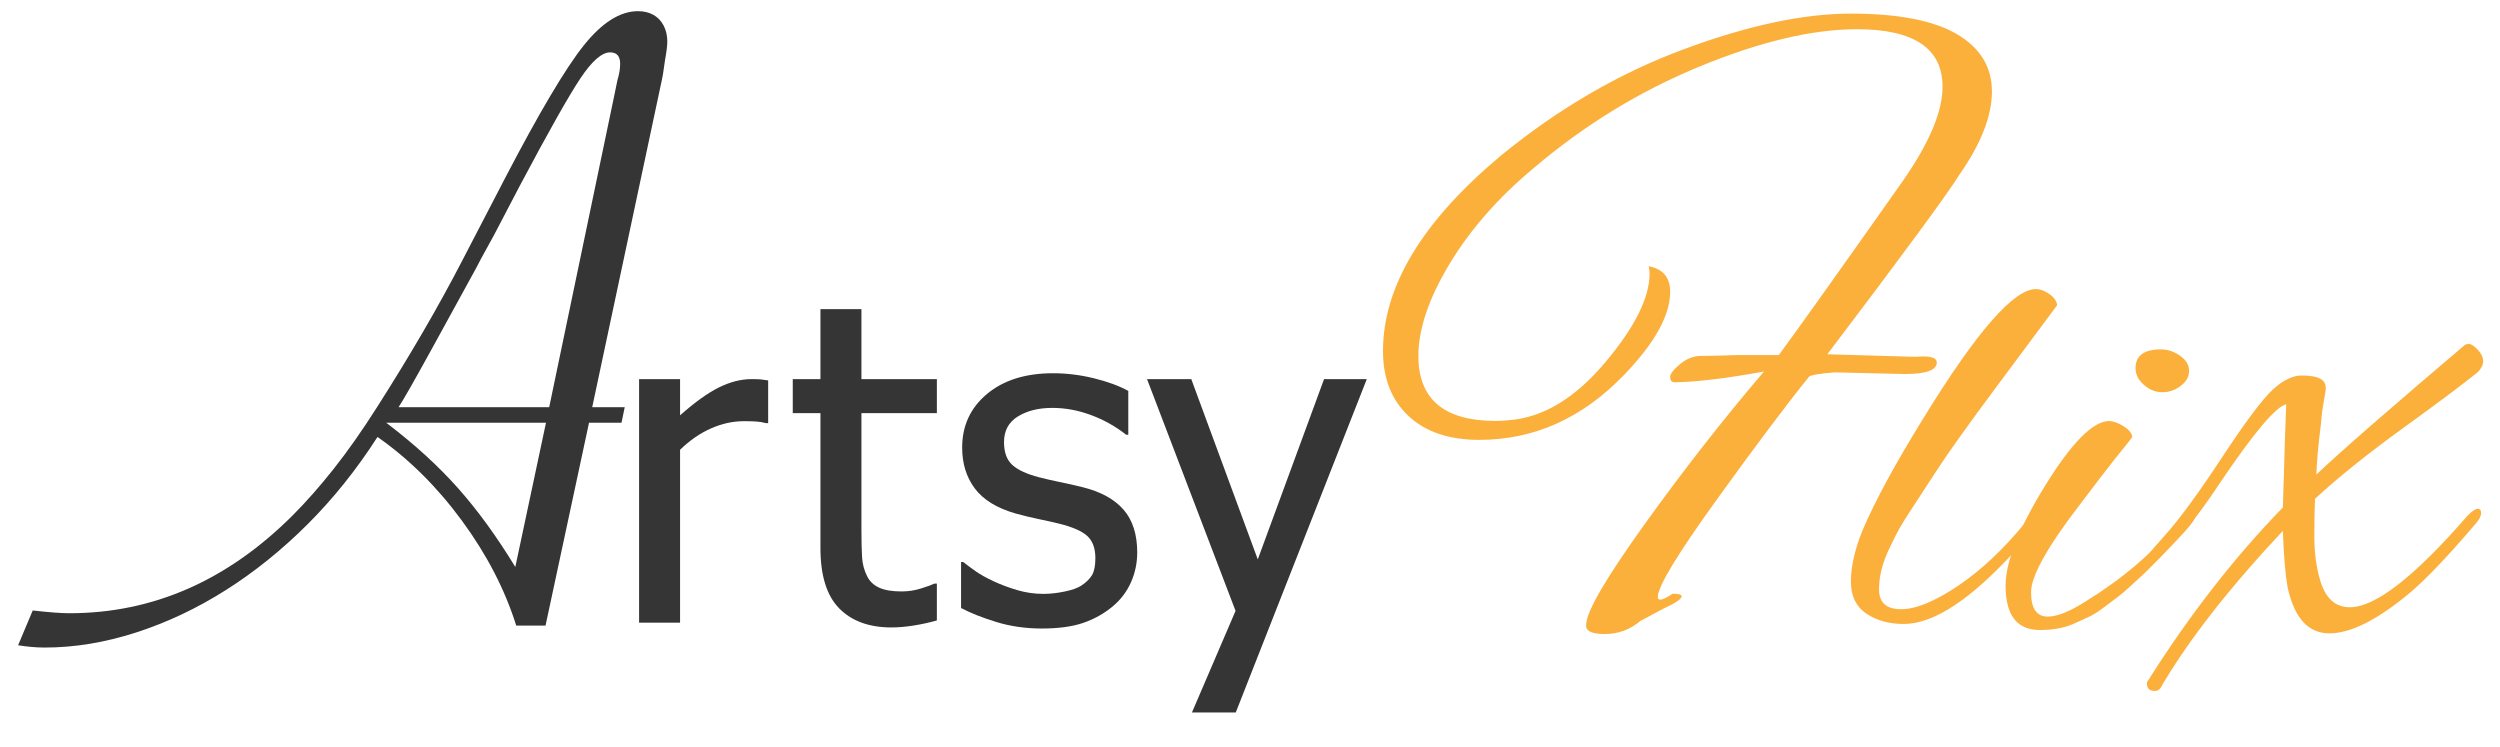
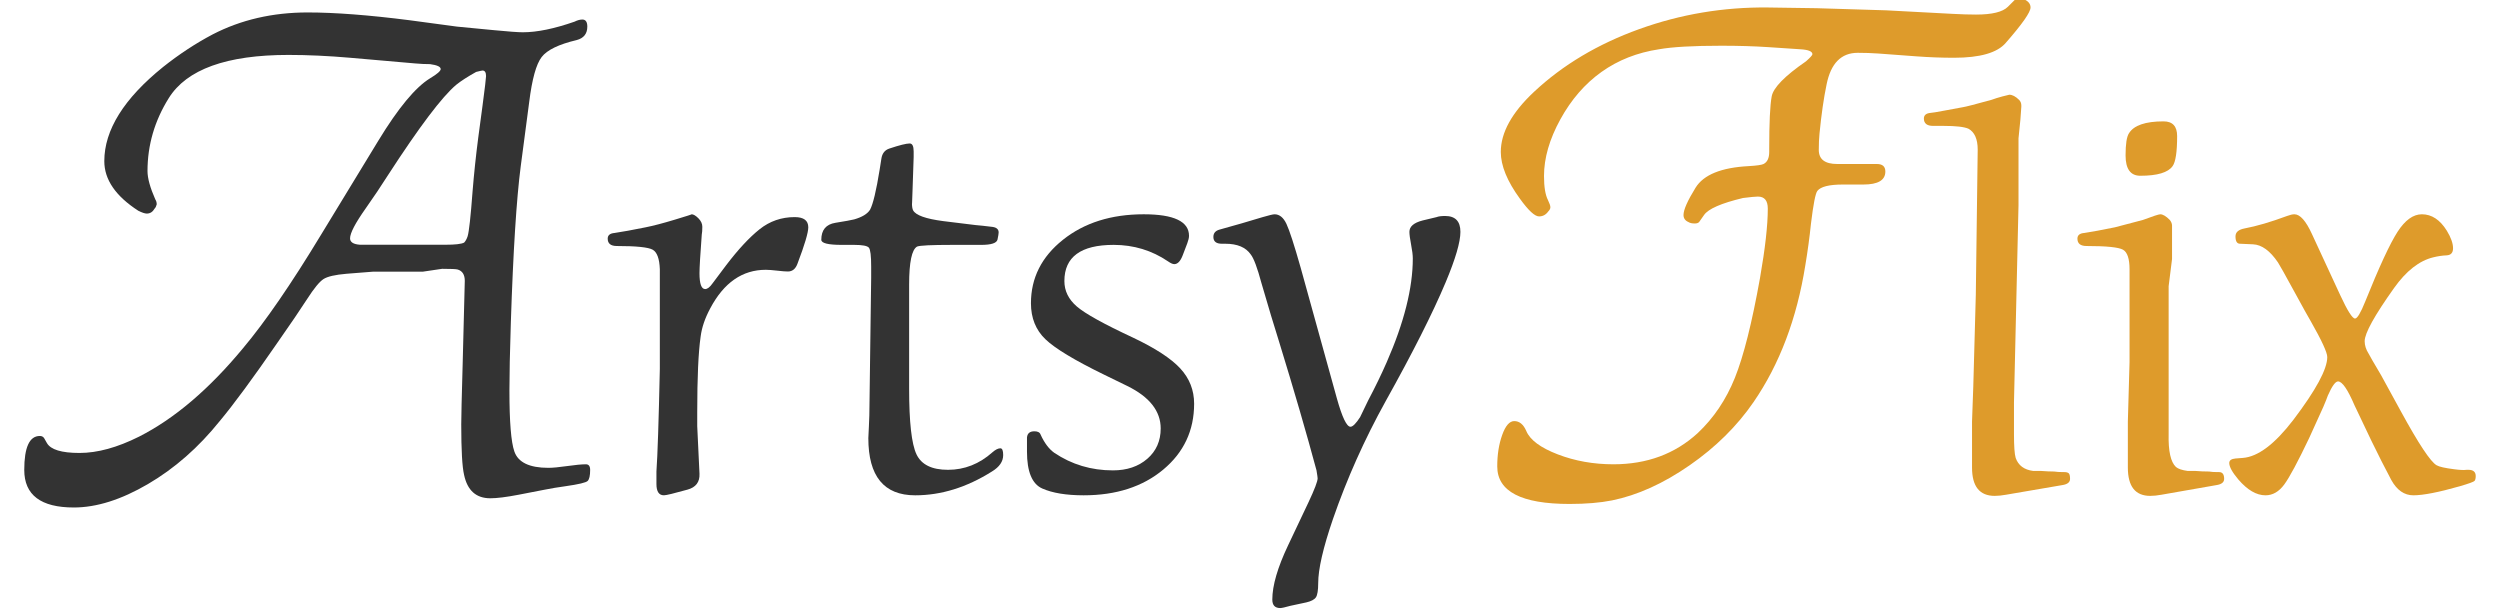
- <svg xmlns="http://www.w3.org/2000/svg" version="1.1" id="Layer_1" x="0px" y="0px" width="320.5px" height="95.75px" viewBox="0 0 320.5 95.75" enable-background="new 0 0 320.5 95.75" xml:space="preserve">
+ <svg xmlns="http://www.w3.org/2000/svg" version="1.1" id="Layer_1" x="0px" y="0px" width="426.75px" height="104.75px" viewBox="0 0 426.75 104.75" enable-background="new 0 0 426.75 104.75" xml:space="preserve">
  <g>
-     <path fill="#353535" d="M75.513,54.197l-5.576,26.002H66.18c-1.448-4.617-3.767-9.098-6.956-13.441   c-3.19-4.344-6.8-7.924-10.829-10.74c-2.662,4.146-5.635,7.865-8.922,11.152c-3.286,3.285-6.779,6.104-10.477,8.451   c-3.697,2.348-7.542,4.168-11.534,5.459c-3.991,1.291-7.904,1.936-11.739,1.936c-1.056,0-2.191-0.098-3.404-0.293l1.878-4.461   c2.075,0.234,3.639,0.354,4.695,0.354c10.72,0,20.27-4.188,28.643-12.561c1.722-1.723,3.472-3.709,5.253-5.957   c1.781-2.25,3.63-4.883,5.547-7.896C52.6,45.51,56.24,39.251,59.253,33.42l5.518-10.624c4.343-8.334,7.688-13.977,10.036-16.933   c2.349-2.954,4.675-4.431,6.985-4.431c0.743,0,1.399,0.156,1.966,0.469c0.566,0.314,1.006,0.773,1.321,1.38   c0.312,0.607,0.469,1.282,0.469,2.025c0,0.548-0.098,1.35-0.293,2.406c-0.197,1.408-0.314,2.171-0.352,2.289l-8.981,42.201h4.168   l-0.412,1.995H75.513z M69.995,54.197H49.511l0.235,0.176c3.482,2.662,6.476,5.4,8.98,8.218c2.503,2.817,4.95,6.183,7.337,10.095   L69.995,54.197z M51.096,52.202h19.311l8.334-39.913c0.272-1.291,0.411-1.957,0.411-1.995c0.234-0.782,0.352-1.487,0.352-2.113   c0-0.978-0.431-1.468-1.291-1.468c-1.056,0-2.328,1.115-3.815,3.346c-1.488,2.23-4.071,6.808-7.748,13.735   c-0.549,1.056-1.665,3.19-3.346,6.397c-1.408,2.544-2.172,3.953-2.289,4.226L55.38,44.689   C53.033,48.954,51.603,51.459,51.096,52.202z" />
-     <path fill="#353535" d="M98.478,54.248h-0.28c-0.392-0.112-0.807-0.182-1.244-0.209c-0.438-0.029-0.964-0.043-1.579-0.043   c-1.417,0-2.823,0.309-4.221,0.923c-1.397,0.614-2.721,1.528-3.969,2.739v22.164h-5.254V48.602h5.254v4.64   c1.919-1.694,3.592-2.894,5.017-3.591c1.425-0.699,2.809-1.049,4.151-1.049c0.54,0,0.945,0.015,1.216,0.041   c0.27,0.028,0.573,0.07,0.909,0.127V54.248z" />
-     <path fill="#353535" d="M114.293,80.438c-2.87,0-5.105-0.815-6.708-2.445c-1.602-1.631-2.404-4.206-2.404-7.729V52.962h-3.549   v-4.358h3.549V39.63h5.255v8.972h9.671v4.359h-9.671v14.842c0,1.586,0.028,2.805,0.083,3.661c0.057,0.858,0.27,1.659,0.644,2.403   c0.316,0.652,0.829,1.142,1.537,1.468c0.708,0.327,1.667,0.488,2.878,0.488c0.857,0,1.687-0.125,2.487-0.378   c0.802-0.25,1.379-0.461,1.733-0.629h0.308v4.726c-0.988,0.278-1.989,0.498-3.005,0.656   C116.086,80.357,115.15,80.438,114.293,80.438z" />
-     <path fill="#353535" d="M133.578,80.576c-2.087,0-4.039-0.279-5.855-0.838c-1.817-0.561-3.322-1.156-4.514-1.789v-5.897h0.279   c0.448,0.354,0.973,0.746,1.58,1.175c0.604,0.428,1.412,0.875,2.417,1.34c0.895,0.412,1.877,0.775,2.949,1.091   c1.071,0.317,2.185,0.477,3.341,0.477c0.838,0,1.732-0.098,2.682-0.294c0.951-0.195,1.659-0.441,2.125-0.74   c0.652-0.428,1.123-0.885,1.412-1.369c0.288-0.483,0.433-1.211,0.433-2.181c0-1.248-0.34-2.188-1.021-2.823   c-0.68-0.633-1.886-1.164-3.619-1.593c-0.67-0.168-1.547-0.362-2.627-0.588c-1.081-0.223-2.078-0.465-2.991-0.726   c-2.385-0.688-4.118-1.756-5.199-3.2c-1.08-1.443-1.621-3.19-1.621-5.24c0-2.813,1.062-5.104,3.186-6.877   c2.125-1.771,4.947-2.655,8.469-2.655c1.732,0,3.474,0.215,5.226,0.643c1.751,0.43,3.224,0.969,4.417,1.622v5.617h-0.28   c-1.342-1.062-2.837-1.9-4.486-2.516s-3.312-0.923-4.989-0.923c-1.733,0-3.196,0.362-4.388,1.09   c-1.193,0.728-1.789,1.827-1.789,3.3c0,1.305,0.354,2.276,1.062,2.92c0.708,0.643,1.845,1.17,3.41,1.58   c0.782,0.205,1.653,0.403,2.613,0.602c0.959,0.193,1.97,0.424,3.032,0.684c2.311,0.578,4.048,1.537,5.213,2.879   s1.747,3.168,1.747,5.479c0,1.341-0.266,2.612-0.797,3.813c-0.531,1.202-1.309,2.232-2.333,3.09   c-1.118,0.932-2.381,1.64-3.787,2.123C137.467,80.334,135.703,80.576,133.578,80.576z" />
-     <path fill="#353535" d="M175.223,48.604l-16.797,42.732h-5.618l5.59-13.023L147.05,48.604h5.673l8.524,23.113l8.497-23.113H175.223   z" />
-     <path fill="#FBB03B" d="M234.264,45.417c6.82,0.211,10.426,0.315,10.814,0.315c0.385,0,0.613,0,0.684,0   c1.688-0.137,2.533,0.106,2.533,0.741c0,0.985-1.373,1.476-4.115,1.476l-8.967-0.211c-1.83,0.143-2.92,0.317-3.27,0.528   c-2.955,3.656-6.93,8.95-11.922,15.876c-4.996,6.928-7.49,11.06-7.49,12.396c0,0.562,0.633,0.422,1.898-0.422   c0.771,0,1.159,0.106,1.159,0.315c0,0.353-0.774,0.881-2.319,1.584l-2.955,1.582c-1.336,1.125-2.866,1.688-4.588,1.688   c-1.725,0-2.516-0.422-2.373-1.267c0.068-1.688,2.564-5.961,7.487-12.815c4.925-6.858,10.021-13.384,15.3-19.572   c-5.064,0.917-8.935,1.373-11.605,1.373c-0.281-0.069-0.422-0.299-0.422-0.687c0-0.385,0.422-0.93,1.268-1.635   c0.842-0.702,1.74-1.055,2.688-1.055c0.951,0,2.48-0.033,4.591-0.105h5.381c2.39-3.234,7.701-10.69,15.931-22.364   c3.375-4.854,5.062-8.862,5.062-12.027c0-4.922-3.656-7.384-10.97-7.384c-5.699,0-12.397,1.583-20.1,4.748   c-7.701,3.165-14.785,7.49-21.255,12.976c-4.573,3.798-8.194,7.912-10.866,12.342c-2.672,4.432-4.008,8.372-4.008,11.816   c0,5.558,3.305,8.335,9.915,8.335c0.562,0,1.16-0.035,1.793-0.105c4.289-0.354,8.351-2.795,12.185-7.333   c3.832-4.535,5.748-8.35,5.748-11.445c0-0.281-0.035-0.598-0.104-0.949c1.83,0.352,2.743,1.441,2.743,3.269   c0,3.026-1.971,6.578-5.907,10.657c-5.345,5.556-11.534,8.334-18.565,8.334c-3.867,0-6.894-1.021-9.072-3.062   c-2.18-2.037-3.271-4.815-3.271-8.333c0-8.299,5.063-16.668,15.19-25.107c7.313-5.978,15.087-10.497,23.314-13.556   c8.229-3.06,15.383-4.589,21.469-4.589c6.082,0,10.617,0.88,13.607,2.637c2.988,1.759,4.484,4.204,4.484,7.332   c0,3.131-1.373,6.664-4.115,10.603C249.631,24.917,243.969,32.618,234.264,45.417z" />
-     <path fill="#FBB03B" d="M240.891,75.527c0,1.719,0.943,2.576,2.834,2.576c1.887,0,4.32-1,7.299-3.004   c2.974-2.002,5.865-4.724,8.67-8.158c0.688-0.914,1.23-1.373,1.633-1.373s0.601,0.173,0.601,0.516c0,0.344-1.174,1.832-3.521,4.464   c-5.725,6.298-10.506,9.445-14.34,9.445c-1.887,0-3.489-0.442-4.807-1.329c-1.318-0.889-1.975-2.262-1.975-4.121   c0-1.861,0.482-4.021,1.459-6.484c1.66-3.892,4.32-8.785,7.984-14.684c6.696-10.874,11.447-16.312,14.254-16.312   c0.57,0,1.158,0.215,1.76,0.644c0.602,0.43,0.93,0.902,0.988,1.417c-1.318,1.775-3.853,5.181-7.601,10.218   c-3.75,5.037-6.34,8.656-7.771,10.86c-1.432,2.204-2.506,3.851-3.221,4.938c-0.716,1.086-1.242,1.93-1.588,2.531   c-0.343,0.602-0.744,1.391-1.201,2.361C241.375,71.98,240.891,73.811,240.891,75.527z" />
-     <path fill="#FBB03B" d="M261.498,80.768c-2.92,0-4.381-1.891-4.381-5.668c0-3.092,1.689-7.369,5.066-12.836   s6.098-8.229,8.156-8.287c0.571,0,1.215,0.229,1.934,0.688c0.715,0.459,1.072,0.917,1.072,1.374   c-0.287,0.4-0.633,0.845-1.031,1.331c-0.4,0.487-0.83,1.016-1.287,1.588c-0.459,0.574-1.088,1.39-1.889,2.446   c-0.803,1.062-1.576,2.076-2.318,3.05c-4.293,5.553-6.439,9.373-6.439,11.461c0,2.092,0.717,3.135,2.146,3.135   c1.203,0,2.834-0.655,4.895-1.975c4.809-2.978,8.613-6.238,11.42-9.788c1.029-1.316,1.729-1.977,2.102-1.977   s0.561,0.23,0.561,0.688c0,0.459-0.659,1.373-1.977,2.747c-1.315,1.376-2.36,2.463-3.133,3.263   c-0.772,0.804-1.303,1.332-1.588,1.591c-0.287,0.256-0.815,0.743-1.59,1.459c-0.773,0.715-1.361,1.217-1.76,1.504   c-0.4,0.285-0.975,0.715-1.717,1.287c-0.746,0.571-1.403,0.985-1.975,1.243c-0.572,0.259-1.232,0.56-1.977,0.901   C264.59,80.51,263.156,80.768,261.498,80.768z M279.484,45.606c0.771,0.545,1.158,1.188,1.158,1.932s-0.355,1.388-1.072,1.933   c-0.717,0.543-1.502,0.814-2.361,0.814c-0.857,0-1.646-0.312-2.361-0.943s-1.072-1.345-1.072-2.147   c0-1.602,1.086-2.404,3.263-2.404C277.896,44.791,278.713,45.063,279.484,45.606z" />
-     <path fill="#FBB03B" d="M308.893,76.043c-4.123,3.436-7.543,5.152-10.262,5.152s-4.507-1.975-5.365-5.924   c-0.287-1.603-0.488-4.006-0.602-7.215c-6.984,7.442-12.221,14.168-15.712,20.18c-0.173,0.227-0.399,0.344-0.688,0.344   c-0.687,0-1.029-0.316-1.029-0.945c0-0.172,0.057-0.316,0.172-0.43c5.322-8.413,11.074-15.798,17.258-22.152   c0.229-7.841,0.372-12.248,0.428-13.223c-1.316,0.288-4.119,3.605-8.412,9.961c-2.119,3.207-3.979,5.666-5.582,7.385   c-1.603,1.717-2.561,2.705-2.877,2.961c-0.312,0.258-0.629,0.389-0.941,0.389c-0.314,0-0.473-0.145-0.473-0.432   c0-0.285,0.916-1.445,2.746-3.477c1.83-2.032,4.264-5.354,7.297-9.96c3.034-4.607,5.209-7.513,6.527-8.716   c1.314-1.202,2.547-1.802,3.691-1.802c1.144,0,1.976,0.158,2.488,0.472c0.518,0.313,0.7,0.857,0.56,1.631   c-0.144,0.773-0.259,1.447-0.343,2.018c-0.086,0.574-0.158,1.232-0.217,1.977c-0.343,2.689-0.545,4.894-0.601,6.609   c2.806-2.688,9.129-8.213,18.976-16.57c0.113-0.114,0.313-0.172,0.602-0.172c0.285,0,0.658,0.245,1.115,0.729   c0.459,0.487,0.688,0.975,0.688,1.46c0,0.487-0.229,0.96-0.688,1.417c-1.832,1.49-5.021,3.878-9.572,7.169   c-4.551,3.293-8.314,6.312-11.291,9.061c-0.059,1.201-0.086,2.83-0.086,4.894c0,2.06,0.258,3.949,0.773,5.666   c0.686,2.231,1.944,3.351,3.776,3.351c3.263,0,8.299-3.92,15.112-11.765c0.57-0.571,1-0.858,1.285-0.858   c0.287,0,0.431,0.186,0.431,0.558c0,0.374-0.229,0.815-0.687,1.333C313.844,71.294,311.008,74.271,308.893,76.043z" />
+     <path fill="#333333" d="M100.739,80.221c0,0.967-0.142,1.594-0.423,1.875c-0.283,0.283-1.553,0.584-3.808,0.904   c-1.209,0.164-2.418,0.365-3.627,0.607l-4.353,0.844c-2.097,0.404-3.709,0.604-4.836,0.604c-2.418,0-3.91-1.332-4.474-4   c-0.323-1.373-0.483-4.244-0.483-8.611c0-1.213,0.079-4.646,0.242-10.307l0.362-14.19c0-1.05-0.403-1.696-1.208-1.939   c-0.243-0.08-1.131-0.121-2.661-0.121l-3.264,0.483h-4.109h-4.354l-4.594,0.362c-1.935,0.163-3.245,0.465-3.93,0.906   c-0.685,0.444-1.612,1.573-2.779,3.387c-1.17,1.813-2.883,4.333-5.139,7.555c-4.109,5.965-7.374,10.396-9.793,13.299   c-3.626,4.516-7.718,8.1-12.27,10.76c-4.556,2.66-8.765,3.99-12.635,3.99c-5.64,0-8.462-2.139-8.462-6.408   c0-3.869,0.888-5.801,2.659-5.801c0.322,0,0.565,0.119,0.726,0.361l0.483,0.848c0.645,1.127,2.497,1.691,5.562,1.691   c3.062,0,6.447-0.926,10.155-2.781c6.045-3.062,11.968-8.1,17.771-15.113c3.787-4.512,8.222-10.959,13.298-19.343l9.793-16.078   c3.385-5.561,6.326-9.106,8.826-10.639c1.209-0.725,1.812-1.25,1.812-1.571c0-0.403-0.604-0.684-1.812-0.847   c-0.809,0-1.653-0.041-2.54-0.12L59.756,9.859c-3.707-0.32-7.213-0.483-10.518-0.483c-10.561,0-17.369,2.46-20.432,7.375   c-2.418,3.869-3.627,8.021-3.627,12.452c0,1.209,0.441,2.822,1.331,4.835c0.16,0.242,0.241,0.525,0.241,0.847   c-0.081,0.324-0.202,0.565-0.363,0.726c-0.323,0.564-0.768,0.847-1.329,0.847c-0.323,0-0.808-0.161-1.451-0.483   c-3.868-2.497-5.803-5.32-5.803-8.463c0-5.319,3.344-10.678,10.034-16.078c2.739-2.178,5.561-4.029,8.463-5.562   c4.835-2.496,10.234-3.747,16.199-3.747c4.674,0,10.478,0.443,17.409,1.329c2.337,0.324,5.036,0.687,8.1,1.089l6.287,0.604   c2.497,0.241,4.149,0.363,4.956,0.363c2.418,0,5.359-0.605,8.825-1.813c0.484-0.243,0.926-0.363,1.331-0.363   c0.562,0,0.846,0.403,0.846,1.209c0,1.209-0.605,1.976-1.813,2.296c-3.064,0.726-5.06,1.693-5.984,2.902   c-0.928,1.209-1.633,3.747-2.116,7.616l-1.45,11.002c-0.727,5.562-1.29,14.467-1.692,26.717c-0.163,4.998-0.241,8.867-0.241,11.607   c0,5.318,0.28,8.783,0.846,10.395c0.644,1.857,2.579,2.781,5.803,2.781c0.726,0,1.792-0.1,3.204-0.301   c1.409-0.201,2.478-0.303,3.204-0.303C100.497,79.254,100.739,79.576,100.739,80.221z M82.968,13c0-0.643-0.201-0.963-0.604-0.963   c-0.081,0-0.444,0.079-1.088,0.242c-1.451,0.81-2.581,1.537-3.386,2.185c-2.418,2.024-6.328,7.204-11.727,15.538   c-1.129,1.779-2.378,3.643-3.748,5.584c-1.773,2.509-2.659,4.21-2.659,5.099c0,0.647,0.562,1.013,1.692,1.092h2.297H71   c0.804,0,2.215,0,4.23,0h0.846c1.611,0,2.66-0.119,3.144-0.361c0.242-0.24,0.442-0.6,0.604-1.084   c0.242-0.8,0.523-3.369,0.847-7.704c0.241-2.971,0.562-6.021,0.968-9.152l0.725-5.418C82.767,15.006,82.968,13.321,82.968,13z" />
+     <path fill="#333333" d="M137.974,38.801c0,0.903-0.612,2.968-1.836,6.19c-0.325,0.903-0.871,1.354-1.646,1.354   c-0.386,0-0.999-0.047-1.837-0.145c-0.839-0.097-1.483-0.146-1.935-0.146c-3.998,0-7.156,2.192-9.479,6.577   c-0.903,1.677-1.45,3.288-1.645,4.836c-0.386,2.707-0.579,6.996-0.579,12.863v2.418l0.386,8.123   c0.063,1.42-0.622,2.322-2.057,2.711c-2.288,0.643-3.627,0.965-4.019,0.965c-0.85,0-1.274-0.645-1.274-1.934v-2.127   c0.193-2.709,0.388-8.543,0.581-17.508V50.021v-4.062c-0.067-1.804-0.475-2.916-1.224-3.337c-0.749-0.418-2.786-0.628-6.111-0.628   c-1.043,0-1.564-0.418-1.564-1.258c0-0.58,0.388-0.901,1.161-0.967c0.45-0.064,1.225-0.193,2.32-0.388l2.999-0.58   c1.289-0.257,2.95-0.69,4.981-1.306c2.031-0.611,2.981-0.918,2.854-0.918c0.321,0,0.708,0.227,1.16,0.677   c0.449,0.451,0.677,0.936,0.677,1.45c0,0.581-0.033,1.032-0.097,1.354c-0.259,3.483-0.388,5.675-0.388,6.577   c0,1.806,0.323,2.708,0.968,2.708c0.387,0,0.806-0.321,1.257-0.967l2.322-3.094c2.062-2.709,3.965-4.755,5.705-6.143   c1.741-1.385,3.739-2.08,5.997-2.08C137.2,37.06,137.974,37.641,137.974,38.801z" />
+     <path fill="#333333" d="M171.243,77.684c0,1.096-0.642,2.029-1.926,2.805c-4.302,2.707-8.669,4.061-13.098,4.061   c-5.331,0-7.994-3.254-7.994-9.768c0-0.129,0.032-0.805,0.097-2.031c0.063-1.225,0.097-2.418,0.097-3.578l0.29-21.762v-1.935   c0-1.804-0.13-2.868-0.387-3.191c-0.259-0.323-1.098-0.484-2.515-0.484h-2.127c-2.322,0-3.483-0.289-3.483-0.87   c0-1.676,0.806-2.643,2.418-2.9c1.611-0.257,2.676-0.451,3.192-0.581c1.354-0.388,2.256-0.935,2.709-1.646   c0.515-0.966,1.062-3.254,1.643-6.865l0.29-1.837c0.129-0.904,0.58-1.483,1.354-1.741c1.741-0.581,2.901-0.871,3.481-0.871   c0.45,0,0.677,0.452,0.677,1.354v0.967l-0.192,5.705c-0.065,2.001-0.098,2.709-0.098,2.129c0,0.58,0.063,1,0.194,1.257   c0.45,0.84,2.16,1.451,5.125,1.839l5.514,0.676c0.773,0.065,1.676,0.161,2.707,0.29c0.839,0.065,1.258,0.388,1.258,0.967   c0,0.193-0.064,0.598-0.192,1.209c-0.132,0.614-1.065,0.919-2.806,0.919h-5.029c-3.481,0-5.449,0.097-5.899,0.29   c-0.903,0.518-1.354,2.678-1.354,6.481v7.544v10.252c0,5.676,0.415,9.398,1.249,11.172c0.832,1.773,2.628,2.656,5.384,2.656   c2.82,0,5.353-0.998,7.595-2.998c0.513-0.447,0.961-0.674,1.347-0.674C171.084,76.523,171.243,76.906,171.243,77.684z" />
+     <path fill="#333333" d="M203.837,68.916c0,4.566-1.757,8.314-5.271,11.244c-3.516,2.928-8.043,4.389-13.588,4.389   c-2.967,0-5.319-0.389-7.061-1.16c-1.74-0.773-2.611-2.869-2.611-6.289v-0.674v-1.742c0.063-0.707,0.485-1.062,1.264-1.062   c0.581,0,0.938,0.191,1.067,0.58c0.647,1.42,1.425,2.451,2.331,3.094c2.978,2,6.312,2.998,10.005,2.998   c2.394,0,4.353-0.662,5.874-1.982c1.522-1.32,2.284-3.047,2.284-5.174c0-2.967-1.903-5.385-5.707-7.254l-3.966-1.934   c-5.028-2.451-8.365-4.465-10.009-6.047c-1.644-1.578-2.466-3.626-2.466-6.14c0-4.319,1.82-7.932,5.464-10.833   c3.642-2.9,8.236-4.352,13.782-4.352c5.156,0,7.736,1.226,7.736,3.676c0,0.323-0.097,0.74-0.289,1.257l-0.773,2.031   c-0.388,1.031-0.871,1.547-1.452,1.547c-0.258,0-0.613-0.155-1.063-0.47c-2.773-1.879-5.867-2.819-9.284-2.819   c-5.61,0-8.414,2.06-8.414,6.177c0,1.674,0.708,3.121,2.127,4.343c1.417,1.223,4.609,2.992,9.574,5.306   c3.805,1.801,6.495,3.555,8.076,5.26C203.047,64.592,203.837,66.6,203.837,68.916z" />
+     <path fill="#333333" d="M249.293,39.576c0,1.741-0.839,4.61-2.516,8.607c-2.193,5.223-5.609,11.993-10.252,20.311   c-3.61,6.512-6.609,13.219-8.994,20.119c-1.677,4.896-2.514,8.541-2.514,10.928c0,1.225-0.131,2.029-0.388,2.418   c-0.258,0.385-0.807,0.678-1.645,0.871l-2.707,0.58c-0.904,0.254-1.484,0.385-1.74,0.385c-0.904,0-1.354-0.482-1.354-1.451   c0-2.387,0.901-5.479,2.707-9.283l3.482-7.35c1.03-2.193,1.548-3.547,1.548-4.061c0-0.131-0.064-0.584-0.193-1.357   c-1.679-6.252-3.806-13.572-6.385-21.955c-0.838-2.643-1.836-5.962-2.997-9.961c-0.711-2.644-1.323-4.286-1.838-4.933   c-0.838-1.225-2.29-1.838-4.353-1.838h-0.581c-0.966,0-1.449-0.387-1.449-1.159c0-0.646,0.354-1.065,1.063-1.258l3.772-1.063   l3.578-1.065c1.096-0.32,1.772-0.482,2.031-0.482c0.837,0,1.514,0.548,2.03,1.644c0.516,1.099,1.321,3.578,2.419,7.447   l6.189,22.341c0.901,3.227,1.675,4.836,2.32,4.836c0.388,0,0.935-0.547,1.645-1.643c0.45-0.969,0.903-1.9,1.354-2.807   c1.224-2.32,2.289-4.514,3.191-6.576c2.965-6.77,4.449-12.671,4.449-17.699c0-0.58-0.097-1.37-0.291-2.369   c-0.19-1-0.288-1.725-0.288-2.177c0-0.902,0.74-1.547,2.225-1.935l2.418-0.581c0.321-0.127,0.804-0.192,1.45-0.192   C248.423,36.868,249.293,37.772,249.293,39.576z" />
+     <path fill="#DE9B2B" d="M346.613,1.275c0,0.808-1.411,2.823-4.231,6.046c-1.451,1.693-4.395,2.538-8.826,2.538   c-2.096,0-4.231-0.079-6.406-0.24l-6.53-0.484c-1.128-0.079-2.296-0.12-3.505-0.12c-2.823,0-4.595,1.801-5.318,5.405   c-0.485,2.324-0.89,5.126-1.21,8.407c-0.081,0.802-0.12,1.725-0.12,2.764c0,1.603,1.047,2.403,3.143,2.403h0.241h2.42h2.295h1.812   c0.969,0,1.451,0.429,1.451,1.286c0,1.481-1.249,2.219-3.746,2.219h-3.508c-2.338,0-3.788,0.363-4.351,1.089   c-0.324,0.405-0.688,2.259-1.088,5.562c-0.242,2.339-0.564,4.716-0.968,7.134c-1.452,9.108-4.395,16.885-8.824,23.333   c-2.822,4.111-6.469,7.719-10.942,10.82c-4.474,3.104-8.887,5.098-13.236,5.984c-2.018,0.4-4.434,0.604-7.254,0.604   c-8.223,0-12.332-2.137-12.332-6.406c0-2.014,0.282-3.807,0.847-5.379c0.563-1.574,1.248-2.359,2.056-2.359   c0.885,0,1.572,0.564,2.056,1.693c0.643,1.531,2.435,2.861,5.378,3.99c2.94,1.129,6.104,1.691,9.492,1.691   c5.722,0,10.515-1.773,14.385-5.32c2.739-2.576,4.854-5.721,6.347-9.43c1.492-3.707,2.922-9.389,4.292-17.046   c0.887-5.077,1.33-9.025,1.33-11.848c0-1.369-0.563-2.055-1.692-2.055c-0.404,0-1.251,0.081-2.539,0.241   c-3.708,0.889-5.925,1.855-6.648,2.901l-0.848,1.209c-0.163,0.163-0.404,0.242-0.725,0.242c-0.482,0-0.847-0.079-1.089-0.242   c-0.563-0.242-0.847-0.644-0.847-1.209c0-0.885,0.686-2.437,2.057-4.654c1.37-2.215,4.392-3.445,9.067-3.687   c1.369-0.081,2.217-0.201,2.537-0.363c0.645-0.322,0.969-1.006,0.969-2.055v-0.484c0-4.513,0.141-7.514,0.424-9.006   c0.281-1.49,2.235-3.485,5.861-5.985c0.727-0.643,1.089-1.046,1.089-1.209c0-0.482-0.688-0.766-2.062-0.845l-5.453-0.363   c-2.423-0.161-5.092-0.241-8.002-0.241c-4.848,0-8.403,0.202-10.667,0.604c-3.718,0.563-6.989,1.854-9.817,3.867   c-2.828,2.017-5.171,4.716-7.028,8.101c-1.86,3.384-2.789,6.61-2.789,9.671c0,1.855,0.226,3.225,0.68,4.111   c0.273,0.564,0.409,0.967,0.409,1.209c0,0.241-0.121,0.482-0.364,0.725c-0.404,0.565-0.926,0.847-1.572,0.847   c-0.724,0-1.812-1.007-3.263-3.021c-2.176-2.981-3.265-5.643-3.265-7.979c0-3.305,1.892-6.729,5.683-10.276   c4.915-4.595,10.898-8.159,17.95-10.699c7.053-2.538,14.368-3.767,21.944-3.688l8.34,0.122l11.851,0.362l11.363,0.604   c1.529,0.081,2.86,0.122,3.988,0.122c2.738,0,4.554-0.443,5.44-1.33l1.21-1.209c0.319-0.16,0.604-0.242,0.845-0.242   c0.404,0,0.685,0.082,0.848,0.242C346.291,0.268,346.613,0.713,346.613,1.275z" />
+     <path fill="#DE9B2B" d="M353.359,81.744c0,0.58-0.452,0.936-1.354,1.066l-9.576,1.641c-0.711,0.129-1.354,0.195-1.934,0.195   c-2.579,0-3.87-1.611-3.87-4.836v-3.189v-4.645l0.215-5.998l0.431-15.668l0.323-24.758c0-1.804-0.527-3-1.58-3.579   c-0.727-0.322-2.144-0.484-4.25-0.484h-1.778c-1.055,0-1.58-0.417-1.58-1.257c0-0.579,0.392-0.902,1.176-0.967   c0.194,0,0.976-0.129,2.348-0.387l3.131-0.58c0.456-0.063,2.088-0.484,4.893-1.258c0.521-0.193,1.142-0.388,1.859-0.581   c0.717-0.191,1.107-0.289,1.174-0.289c0.522,0,1.075,0.289,1.663,0.87c0.26,0.259,0.391,0.58,0.391,0.967v0.193l-0.16,2.225   l-0.322,3.193v4.738v6.673l-0.773,33.658v5.418c0,2.062,0.096,3.414,0.29,4.061c0.452,1.291,1.451,2.029,2.999,2.225   c0.129,0,0.58,0,1.354,0c0.836,0.064,1.578,0.098,2.225,0.098c0.386,0.064,0.899,0.098,1.545,0.098h0.194   c0.322,0,0.563,0.061,0.727,0.193C353.274,80.908,353.359,81.229,353.359,81.744z" />
+     <path fill="#DE9B2B" d="M379.662,81.744c0,0.58-0.445,0.936-1.338,1.066l-9.366,1.641c-0.7,0.129-1.338,0.195-1.913,0.195   c-2.549,0-3.821-1.611-3.821-4.836v-3.189v-4.645l0.289-10.156c0-2.062,0-4.578,0-7.544c0-2.256,0-3.675,0-4.255v-4.062   c0-1.804-0.377-2.916-1.124-3.337c-0.75-0.418-2.82-0.628-6.209-0.628c-1.042,0-1.564-0.418-1.564-1.258   c0-0.58,0.384-0.901,1.146-0.967c0.446-0.064,1.209-0.193,2.296-0.388l2.959-0.58c0.512-0.128,2.104-0.547,4.78-1.257   c1.719-0.645,2.708-0.967,2.963-0.967c0.445,0,0.985,0.322,1.623,0.967c0.255,0.323,0.384,0.646,0.384,0.967v0.193v2.225v3.287   l-0.581,4.645v10.444v9.383v5.418c-0.065,2.898,0.35,4.771,1.247,5.607c0.38,0.324,1.053,0.549,2.007,0.678   c0.065,0,0.512,0,1.343,0c0.764,0.064,1.53,0.098,2.296,0.098c0.383,0.064,0.864,0.098,1.438,0.098h0.287   C379.376,80.586,379.662,80.971,379.662,81.744z M371.637,23.23c0,2.709-0.259,4.418-0.774,5.127   c-0.773,1.097-2.61,1.644-5.512,1.644c-1.679,0-2.516-1.161-2.516-3.482c0-1.934,0.194-3.19,0.582-3.772   c0.838-1.353,2.806-2.029,5.897-2.029C370.862,20.716,371.637,21.554,371.637,23.23z" />
+     <path fill="#DE9B2B" d="M422.605,81.262c0,0.389-0.066,0.662-0.194,0.82c-0.129,0.16-0.968,0.467-2.514,0.918   c-3.612,1.031-6.258,1.549-7.931,1.549c-1.548,0-2.805-0.867-3.772-2.613c-1.097-2.059-2.225-4.285-3.385-6.672l-2.901-6.092   c-1.16-2.709-2.097-4.064-2.805-4.064c-0.452,0-1.034,0.809-1.743,2.418c-0.128,0.389-0.385,1.031-0.773,1.938l-2.416,5.318   c-1.936,4.061-3.353,6.705-4.256,7.932c-0.905,1.221-1.968,1.836-3.192,1.836c-1.549,0-3.093-0.902-4.641-2.707   c-1.034-1.227-1.548-2.16-1.548-2.805c0-0.451,0.354-0.711,1.064-0.773l1.257-0.098c2.577-0.195,5.446-2.354,8.607-6.479   c3.868-5.096,5.802-8.674,5.802-10.738c0-0.773-0.935-2.805-2.805-6.092c-0.387-0.645-1.354-2.385-2.901-5.224   c-1.546-2.837-2.451-4.448-2.708-4.835c-1.354-1.998-2.773-3.029-4.256-3.095l-2.225-0.098c-0.517,0-0.771-0.418-0.771-1.257   c0-0.709,0.515-1.16,1.546-1.354c2.064-0.388,4.48-1.097,7.254-2.128c0.514-0.193,0.934-0.29,1.256-0.29   c0.969,0,1.968,1.128,3,3.385l4.835,10.445c1.226,2.644,2.062,3.966,2.516,3.966c0.386,0,0.966-0.968,1.74-2.902   c2.384-5.932,4.224-9.896,5.514-11.896c1.289-1.998,2.674-2.998,4.156-2.998c1.677,0,3.096,0.935,4.258,2.804   c0.708,1.161,1.062,2.161,1.062,2.999c0,0.772-0.373,1.177-1.111,1.209c-0.744,0.033-1.499,0.146-2.273,0.339   c-2.384,0.579-4.609,2.32-6.674,5.221c-3.354,4.71-5.029,7.738-5.029,9.093c0,0.709,0.226,1.418,0.677,2.127   c0.194,0.387,0.903,1.613,2.127,3.676c0.518,0.967,1.646,3.031,3.388,6.189c3.03,5.547,5.061,8.607,6.093,9.188   c0.45,0.26,1.45,0.482,2.998,0.678c0.968,0.131,1.676,0.162,2.128,0.096h0.291C422.186,80.195,422.605,80.553,422.605,81.262z" />
  </g>
</svg>
